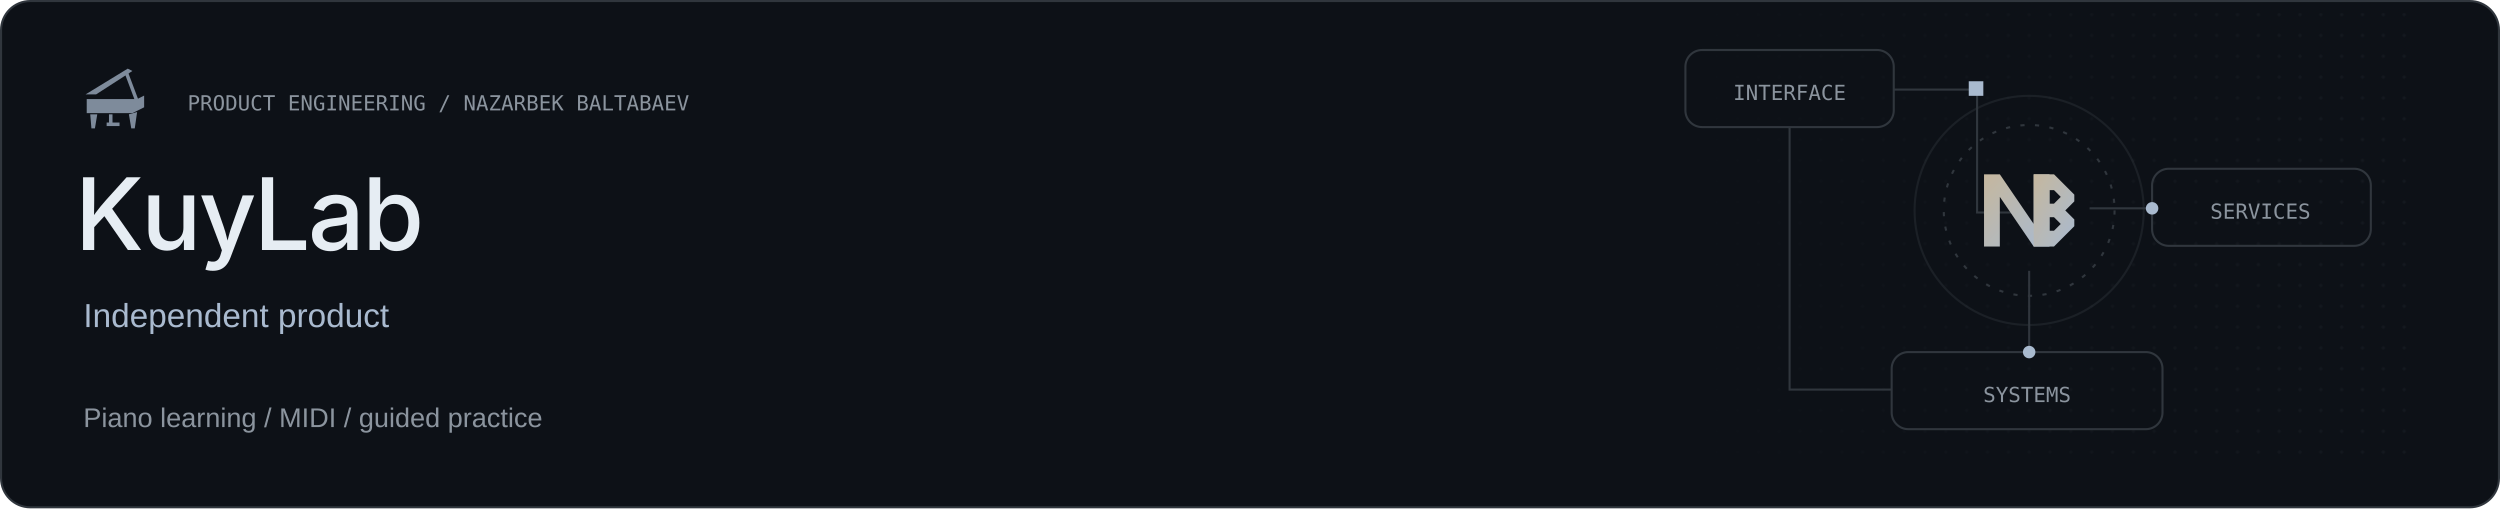
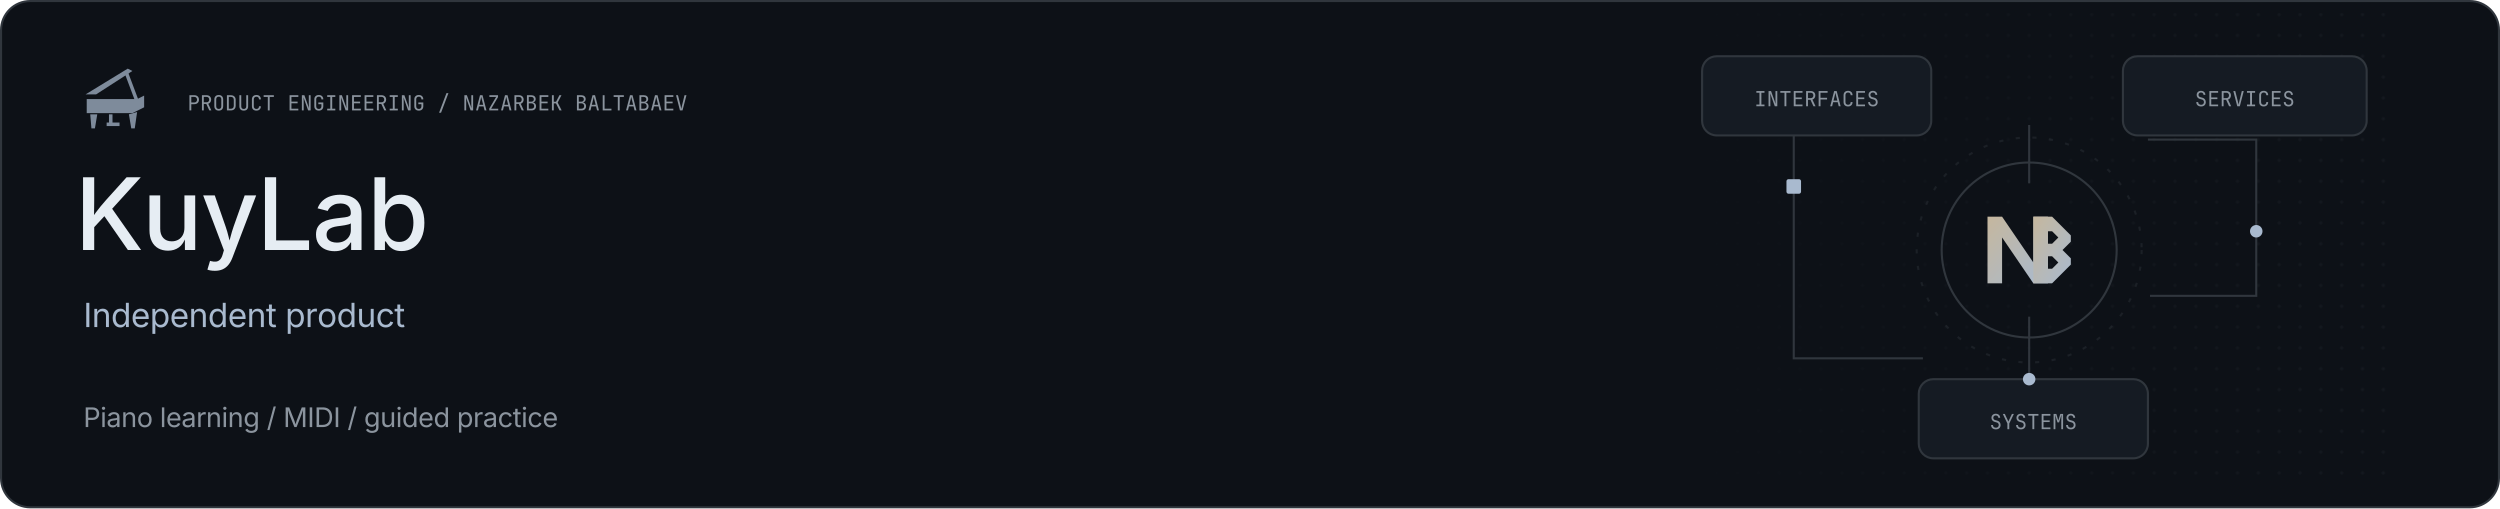
<svg xmlns="http://www.w3.org/2000/svg" width="1200" height="244" viewBox="0 0 1200 244" role="img">
  <defs>
    <pattern id="dots" width="10" height="10" patternUnits="userSpaceOnUse">
      <circle cx="1" cy="1" r=".8" fill="#A9BACF" opacity=".15" />
    </pattern>
    <linearGradient id="ink" x1="0" y1="0" x2="1" y2="1">
      <stop stop-color="#C5B79E" />
      <stop offset="1" stop-color="#A9BACF" />
    </linearGradient>
    <linearGradient id="fade">
      <stop stop-color="white" stop-opacity="0" />
      <stop offset="1" stop-color="white" />
    </linearGradient>
    <mask id="mask">
      <rect width="1200" height="244" fill="url(#fade)" />
    </mask>
  </defs>
  <rect x=".5" y=".5" width="1199" height="243" rx="14" fill="#0D1117" stroke="#30363D" />
  <svg x="36" y="29" width="36" height="36" viewBox="0 0 64 64" color="#A9BACF" fill="#A9BACF" stroke="none">
    <mask id="mark">
      <path d="M9 29 45 7l4 2L18 29H9Z" fill="#A9BACF" />
      <path d="m44 11 9 24" stroke="#A9BACF" stroke-width="3" stroke-linecap="round" />
      <path d="M10 33h43l6-3v10l-10 5H10V33Z" fill="#A9BACF" />
      <path d="M14 36h30v5H14z" fill="#A9BACF" />
      <path d="M18 36v3m6-3v3m9-3v3m6-3v3" stroke="#A9BACF" stroke-width="2.5" />
      <path d="m13 46 1 12h3l2-12m27 0 2 12h3l2-14M32 46v7h6v3H27v-3h2v-7" fill="#A9BACF" />
    </mask>
    <rect width="64" height="64" fill="#A9BACF" mask="url(#mark)" />
  </svg>
-   <text x="90" y="53" fill="#8B949E" font-family="ui-monospace,monospace" font-size="10">PRODUCT ENGINEERING / NAZARBEK BALTABAEV</text>
+   <g fill="#8B949E">
+     <path d="M92 0V730H327Q429 730 489.5 671.5Q550 613 550 515Q550 417 489.5 358.5Q429 300 327 300H182V0ZM182 381H327Q386 381 421.5 417.5Q457 454 457 515Q457 577 421.5 613.0Q386 649 327 649H182Z" transform="translate(90.000 53) scale(0.01 -0.01)" />
+     <path d="M93 0V730H318Q383 730 432.0 703.5Q481 677 508.0 630.0Q535 583 535 520Q535 446 497.0 393.0Q459 340 396 319L545 0H446L303 310H182V0ZM182 391H318Q374 391 408.0 426.5Q442 462 442 520Q442 579 408.0 614.0Q374 649 318 649H182Z" transform="translate(96.000 53) scale(0.01 -0.01)" />
+     <path d="M300 -10Q202 -10 145.0 47.0Q88 104 88 210V520Q88 626 145.0 683.0Q202 740 300 740Q398 740 455.0 683.0Q512 626 512 521V210Q512 104 455.0 47.0Q398 -10 300 -10ZM300 71Q359 71 390.5 104.5Q422 138 422 200V530Q422 592 390.5 625.5Q359 659 300 659Q242 659 210.0 625.5Q178 592 178 530V200Q178 138 210.0 104.5Q242 71 300 71Z" transform="translate(102.000 53) scale(0.01 -0.01)" />
+     <path d="M92 0V730H281Q352 730 403.5 703.0Q455 676 483.5 627.0Q512 578 512 511V220Q512 153 483.5 103.5Q455 54 403.5 27.0Q352 0 281 0ZM182 80H281Q347 80 384.5 117.0Q422 154 422 220V511Q422 576 384.5 613.0Q347 650 281 650H182Z" transform="translate(108.000 53) scale(0.01 -0.01)" />
+     <path d="M300 -10Q198 -10 144.0 46.5Q90 103 90 200V730H180V200Q180 140 209.5 105.0Q239 70 300 70Q360 70 390.0 105.0Q420 140 420 200V730H510V200Q510 102 456.5 46.0Q403 -10 300 -10Z" transform="translate(114.000 53) scale(0.01 -0.01)" />
+     <path d="M308 -10Q208 -10 150.0 46.0Q92 102 92 200V530Q92 628 150.0 684.0Q208 740 308 740Q406 740 464.0 683.5Q522 627 522 530H432Q432 592 399.5 625.5Q367 659 308 659Q249 659 215.5 625.5Q182 592 182 530V200Q182 138 215.5 104.5Q249 71 308 71Q367 71 399.5 104.5Q432 138 432 200H522Q522 103 464.0 46.5Q406 -10 308 -10Z" transform="translate(120.000 53) scale(0.01 -0.01)" />
+     <path d="M255 0V648H55V730H545V648H345V0Z" transform="translate(126.000 53) scale(0.01 -0.01)" />
+     <path d="M100 0V730H520V648H189V422H485V342H189V82H520V0Z" transform="translate(138.000 53) scale(0.01 -0.01)" />
+     <path d="M90 0V730H210L433 105Q431 130 428.5 166.5Q426 203 424.5 243.5Q423 284 423 320V730H510V0H390L168 625Q170 601 172.0 564.5Q174 528 175.5 487.5Q177 447 177 410V0Z" transform="translate(144.000 53) scale(0.01 -0.01)" />
+     <path d="M304 -10Q204 -10 146.0 46.0Q88 102 88 200V530Q88 628 146.0 684.0Q204 740 304 740Q402 740 460.0 683.5Q518 627 518 530H428Q428 592 395.5 625.5Q363 659 304 659Q245 659 211.5 626.0Q178 593 178 531V200Q178 138 211.5 104.0Q245 70 304 70Q363 70 395.5 104.0Q428 138 428 200V300H280V382H518V200Q518 103 460.0 46.5Q402 -10 304 -10Z" transform="translate(150.000 53) scale(0.01 -0.01)" />
+     <path d="M105 0V82H254V648H105V730H495V648H346V82H495V0Z" transform="translate(156.000 53) scale(0.01 -0.01)" />
+     <path d="M90 0V730H210L433 105Q431 130 428.5 166.5Q426 203 424.5 243.5Q423 284 423 320V730H510V0H390L168 625Q170 601 172.0 564.5Q174 528 175.5 487.5Q177 447 177 410V0Z" transform="translate(162.000 53) scale(0.01 -0.01)" />
+     <path d="M100 0V730H520V648H189V422H485V342H189V82H520V0Z" transform="translate(168.000 53) scale(0.01 -0.01)" />
+     <path d="M100 0V730H520V648H189V422H485V342H189V82H520V0Z" transform="translate(174.000 53) scale(0.01 -0.01)" />
+     <path d="M93 0V730H318Q383 730 432.0 703.5Q481 677 508.0 630.0Q535 583 535 520Q535 446 497.0 393.0Q459 340 396 319L545 0H446L303 310H182V0ZM182 391H318Q374 391 408.0 426.5Q442 462 442 520Q442 579 408.0 614.0Q374 649 318 649H182Z" transform="translate(180.000 53) scale(0.01 -0.01)" />
+     <path d="M105 0V82H254V648H105V730H495V648H346V82H495V0Z" transform="translate(186.000 53) scale(0.01 -0.01)" />
+     <path d="M90 0V730H210L433 105Q431 130 428.5 166.5Q426 203 424.5 243.5Q423 284 423 320V730H510V0H390L168 625Q170 601 172.0 564.5Q174 528 175.5 487.5Q177 447 177 410V0Z" transform="translate(192.000 53) scale(0.01 -0.01)" />
+     <path d="M304 -10Q204 -10 146.0 46.0Q88 102 88 200V530Q88 628 146.0 684.0Q204 740 304 740Q402 740 460.0 683.5Q518 627 518 530H428Q428 592 395.5 625.5Q363 659 304 659Q245 659 211.5 626.0Q178 593 178 531V200Q178 138 211.5 104.0Q245 70 304 70Q363 70 395.5 104.0Q428 138 428 200V300H280V382H518V200Q518 103 460.0 46.5Q402 -10 304 -10Z" transform="translate(198.000 53) scale(0.01 -0.01)" />
+     <path d="M75 -110 430 830H525L170 -110Z" transform="translate(210.000 53) scale(0.01 -0.01)" />
+     <path d="M90 0V730H210L433 105Q431 130 428.5 166.5Q426 203 424.5 243.5Q423 284 423 320V730H510V0H390L168 625Q170 601 172.0 564.5Q174 528 175.5 487.5Q177 447 177 410V0Z" transform="translate(222.000 53) scale(0.01 -0.01)" />
+     <path d="M50 0 240 730H361L550 0H459L411 194H190L142 0ZM208 270H392L336 495Q320 559 311.0 602.0Q302 645 300 658Q298 645 289.0 602.0Q280 559 264 496Z" transform="translate(228.000 53) scale(0.01 -0.01)" />
+     <path d="M85 0V90L414 648H90V730H505V640L176 82H515V0Z" transform="translate(234.000 53) scale(0.01 -0.01)" />
+     <path d="M50 0 240 730H361L550 0H459L411 194H190L142 0ZM208 270H392L336 495Q320 559 311.0 602.0Q302 645 300 658Q298 645 289.0 602.0Q280 559 264 496Z" transform="translate(240.000 53) scale(0.01 -0.01)" />
+     <path d="M93 0V730H318Q383 730 432.0 703.5Q481 677 508.0 630.0Q535 583 535 520Q535 446 497.0 393.0Q459 340 396 319L545 0H446L303 310H182V0ZM182 391H318Q374 391 408.0 426.5Q442 462 442 520Q442 579 408.0 614.0Q374 649 318 649H182Z" transform="translate(246.000 53) scale(0.01 -0.01)" />
+     <path d="M93 0V730H300Q400 730 456.5 680.0Q513 630 513 541Q513 485 477.5 440.0Q442 395 385 384V381Q428 376 460.5 351.0Q493 326 511.5 287.5Q530 249 530 203Q530 109 472.5 54.5Q415 0 315 0ZM181 419H299Q357 419 390.5 450.0Q424 481 424 534Q424 587 391.0 618.0Q358 649 300 649H181ZM181 81H305Q368 81 404.5 114.5Q441 148 441 206Q441 266 404.5 303.5Q368 341 305 341H181Z" transform="translate(252.000 53) scale(0.01 -0.01)" />
+     <path d="M100 0V730H520V648H189V422H485V342H189V82H520V0Z" transform="translate(258.000 53) scale(0.01 -0.01)" />
+     <path d="M92 0V730H182V416H290L452 730H550L369 378L560 0H457L287 337H182V0Z" transform="translate(264.000 53) scale(0.01 -0.01)" />
+     <path d="M93 0V730H300Q400 730 456.5 680.0Q513 630 513 541Q513 485 477.5 440.0Q442 395 385 384V381Q428 376 460.5 351.0Q493 326 511.5 287.5Q530 249 530 203Q530 109 472.5 54.5Q415 0 315 0ZM181 419H299Q357 419 390.5 450.0Q424 481 424 534Q424 587 391.0 618.0Q358 649 300 649H181ZM181 81H305Q368 81 404.5 114.5Q441 148 441 206Q441 266 404.5 303.5Q368 341 305 341H181Z" transform="translate(276.000 53) scale(0.01 -0.01)" />
+     <path d="M50 0 240 730H361L550 0H459L411 194H190L142 0ZM208 270H392L336 495Q320 559 311.0 602.0Q302 645 300 658Q298 645 289.0 602.0Q280 559 264 496Z" transform="translate(282.000 53) scale(0.01 -0.01)" />
+     <path d="M130 0V730H220V82H550V0Z" transform="translate(288.000 53) scale(0.01 -0.01)" />
+     <path d="M255 0V648H55V730H545V648H345V0Z" transform="translate(294.000 53) scale(0.01 -0.01)" />
+     <path d="M50 0 240 730H361L550 0H459L411 194H190L142 0ZM208 270H392L336 495Q320 559 311.0 602.0Q302 645 300 658Q298 645 289.0 602.0Q280 559 264 496Z" transform="translate(300.000 53) scale(0.01 -0.01)" />
+     <path d="M93 0V730H300Q400 730 456.5 680.0Q513 630 513 541Q513 485 477.5 440.0Q442 395 385 384V381Q428 376 460.5 351.0Q493 326 511.5 287.5Q530 249 530 203Q530 109 472.5 54.5Q415 0 315 0ZM181 419H299Q357 419 390.5 450.0Q424 481 424 534Q424 587 391.0 618.0Q358 649 300 649H181ZM181 81H305Q368 81 404.5 114.5Q441 148 441 206Q441 266 404.5 303.5Q368 341 305 341H181Z" transform="translate(306.000 53) scale(0.01 -0.01)" />
+     <path d="M50 0 240 730H361L550 0H459L411 194H190L142 0ZM208 270H392L336 495Q320 559 311.0 602.0Q302 645 300 658Q298 645 289.0 602.0Q280 559 264 496Z" transform="translate(312.000 53) scale(0.01 -0.01)" />
+     <path d="M100 0V730H520V648H189V422H485V342H189V82H520V0Z" transform="translate(318.000 53) scale(0.01 -0.01)" />
+     <path d="M238 0 50 730H142L267 233Q280 181 288.5 137.0Q297 93 301 70Q305 93 314.5 137.5Q324 182 337 234L457 730H550L361 0Z" transform="translate(324.000 53) scale(0.01 -0.01)" />
+   </g>
  <g fill="#E6EDF3">
    <path d="M326.739 396.301V624.32Q375.939 698.64 424.369 764.71Q472.8 830.78 525.71 894.84Q578.62 958.9 638.759 1026.639L1056.94 1490H1347.339L713.679 792.701L698.639 796.401ZM164.881 0V1490H393.399V1014.199L389.499 673.759L393.399 562.04V0ZM1083.02 0 576.419 729.381 719.258 904.02 1353.199 0Z" transform="translate(36.000 120) scale(0.023438 -0.023438)" />
-     <path d="M528.9 -14Q415 -14 329.05 33.85Q243.1 81.7 195.51 175.88Q147.92 270.06 147.92 407.64V1118H367.879V435.06Q367.879 314.339 431.199 245.929Q494.519 177.519 604.139 177.519Q678.74 177.519 737.29 210.089Q795.84 242.659 829.78 305.209Q863.72 367.759 863.72 455.56V1118H1084.499V0H873.96L872.52 273.7H894.36Q844.88 122.1 751.18 54.05Q657.48 -14 528.9 -14Z" transform="translate(67.800 120) scale(0.023438 -0.023438)" />
-     <path d="M133.34 -401.94 186.9 -222.541 211.84 -229.161Q268.82 -243.701 314.36 -237.021Q359.9 -230.341 393.38 -194.681Q426.86 -159.021 446.84 -87.12L471.1 -5.1L46.44 1118H283.939L505.199 482.539Q542.119 376.559 566.589 271.949Q591.06 167.339 619.52 63.419H552.26Q580.72 167.339 607.31 272.539Q633.9 377.739 670.54 482.539L896.14 1118H1131.739L646.138 -155.3Q612.138 -244.66 562.748 -305.04Q513.359 -365.42 445.049 -395.71Q376.739 -426 286.579 -426Q234.8 -426 194.04 -418.46Q153.28 -410.92 133.34 -401.94Z" transform="translate(95.475 120) scale(0.023438 -0.023438)" />
-     <path d="M164.881 0V1490H393.399V196.439H1067.56V0Z" transform="translate(121.884 120) scale(0.023438 -0.023438)" />
-     <path d="M460.74 -24.56Q354.56 -24.56 268.78 14.63Q183 53.82 132.9 129.92Q82.8 206.02 82.8 316.2Q82.8 411.48 119.54 472.38Q156.28 533.28 218.43 569.04Q280.581 604.8 357.131 622.79Q433.681 640.78 513.3 650.06Q612.221 661.98 674.051 669.52Q735.881 677.06 765.481 694.51Q795.081 711.96 795.081 751.34V756.98Q795.081 819.6 770.971 862.97Q746.861 906.341 699.18 929.551Q651.5 952.761 580.52 952.761Q508.08 952.761 455.759 930.281Q403.439 907.801 370.639 873.091Q337.839 838.38 321.819 800.28L114.8 853.501Q152.94 954.061 223.961 1015.07Q294.981 1076.08 386.85 1104.04Q478.72 1132 577.5 1132Q644.839 1132 720.839 1115.89Q796.839 1099.78 863.699 1057.98Q930.559 1016.18 972.799 939.84Q1015.039 863.5 1015.039 742.22V0H802.221V153.08H790.94Q769.241 109.76 726.251 68.8Q683.261 27.84 617.521 1.64Q551.781 -24.56 460.74 -24.56ZM509.56 151.539Q599.84 151.539 663.71 186.939Q727.581 222.34 761.691 279.98Q795.801 337.62 795.801 402.56V546.221Q783.901 534.48 750.321 524.79Q716.74 515.1 674.1 507.64Q631.46 500.18 591.1 494.95Q550.74 489.72 525.1 486.54Q463.34 478.72 411.699 459.76Q360.059 440.8 329.659 405.82Q299.259 370.84 299.259 313.14Q299.259 260 326.559 224.15Q353.859 188.299 401.179 169.919Q448.499 151.539 509.56 151.539Z" transform="translate(147.825 120) scale(0.023438 -0.023438)" />
-     <path d="M702.739 -22.2Q601.779 -22.2 537.409 12.41Q473.039 47.02 436.599 93.16Q400.159 139.3 380.439 174.98H362.239V0H147.92V1490H367.879V935.94H380.439Q399.979 970.8 435.419 1016.75Q470.859 1062.7 534.589 1097.35Q598.319 1132 702.639 1132Q837.419 1132 942.659 1063.98Q1047.899 995.96 1108.849 867Q1169.799 738.04 1169.799 556.36Q1169.799 375.66 1109.799 246.2Q1049.799 116.74 944.469 47.27Q839.139 -22.2 702.739 -22.2ZM653.96 165.259Q750.14 165.259 814.88 217.259Q879.621 269.259 912.421 358.279Q945.221 447.3 945.221 558Q945.221 668.06 912.831 755.44Q880.441 842.821 815.7 893.681Q750.96 944.541 653.96 944.541Q559.599 944.541 494.999 896.141Q430.399 847.741 397.419 761.181Q364.439 674.62 364.439 558Q364.439 441.74 397.829 353.219Q431.219 264.699 496.229 214.979Q561.24 165.259 653.96 165.259Z" transform="translate(173.883 120) scale(0.023438 -0.023438)" />
+     <path d="M528.9 -14Q415 -14 329.05 33.85Q243.1 81.7 195.51 175.88Q147.92 270.06 147.92 407.64V1118H367.879V435.06Q367.879 314.339 431.199 245.929Q494.519 177.519 604.139 177.519Q678.74 177.519 737.29 210.089Q795.84 242.659 829.78 305.209Q863.72 367.759 863.72 455.56V1118H1084.499V0H873.96L872.52 273.7H894.36Q844.88 122.1 751.18 54.05Q657.48 -14 528.9 -14Z" transform="translate(68.280 120) scale(0.023438 -0.023438)" />
+     <path d="M133.34 -401.94 186.9 -222.541 211.84 -229.161Q268.82 -243.701 314.36 -237.021Q359.9 -230.341 393.38 -194.681Q426.86 -159.021 446.84 -87.12L471.1 -5.1L46.44 1118H283.939L505.199 482.539Q542.119 376.559 566.589 271.949Q591.06 167.339 619.52 63.419H552.26Q580.72 167.339 607.31 272.539Q633.9 377.739 670.54 482.539L896.14 1118H1131.739L646.138 -155.3Q612.138 -244.66 562.748 -305.04Q513.359 -365.42 445.049 -395.71Q376.739 -426 286.579 -426Q234.8 -426 194.04 -418.46Q153.28 -410.92 133.34 -401.94Z" transform="translate(96.435 120) scale(0.023438 -0.023438)" />
+     <path d="M164.881 0V1490H393.399V196.439H1067.56V0Z" transform="translate(123.324 120) scale(0.023438 -0.023438)" />
+     <path d="M460.74 -24.56Q354.56 -24.56 268.78 14.63Q183 53.82 132.9 129.92Q82.8 206.02 82.8 316.2Q82.8 411.48 119.54 472.38Q156.28 533.28 218.43 569.04Q280.581 604.8 357.131 622.79Q433.681 640.78 513.3 650.06Q612.221 661.98 674.051 669.52Q735.881 677.06 765.481 694.51Q795.081 711.96 795.081 751.34V756.98Q795.081 819.6 770.971 862.97Q746.861 906.341 699.18 929.551Q651.5 952.761 580.52 952.761Q508.08 952.761 455.759 930.281Q403.439 907.801 370.639 873.091Q337.839 838.38 321.819 800.28L114.8 853.501Q152.94 954.061 223.961 1015.07Q294.981 1076.08 386.85 1104.04Q478.72 1132 577.5 1132Q644.839 1132 720.839 1115.89Q796.839 1099.78 863.699 1057.98Q930.559 1016.18 972.799 939.84Q1015.039 863.5 1015.039 742.22V0H802.221V153.08H790.94Q769.241 109.76 726.251 68.8Q683.261 27.84 617.521 1.64Q551.781 -24.56 460.74 -24.56ZM509.56 151.539Q599.84 151.539 663.71 186.939Q727.581 222.34 761.691 279.98Q795.801 337.62 795.801 402.56V546.221Q783.901 534.48 750.321 524.79Q716.74 515.1 674.1 507.64Q631.46 500.18 591.1 494.95Q550.74 489.72 525.1 486.54Q463.34 478.72 411.699 459.76Q360.059 440.8 329.659 405.82Q299.259 370.84 299.259 313.14Q299.259 260 326.559 224.15Q353.859 188.299 401.179 169.919Q448.499 151.539 509.56 151.539Z" transform="translate(149.745 120) scale(0.023438 -0.023438)" />
+     <path d="M702.739 -22.2Q601.779 -22.2 537.409 12.41Q473.039 47.02 436.599 93.16Q400.159 139.3 380.439 174.98H362.239V0H147.92V1490H367.879V935.94H380.439Q399.979 970.8 435.419 1016.75Q470.859 1062.7 534.589 1097.35Q598.319 1132 702.639 1132Q837.419 1132 942.659 1063.98Q1047.899 995.96 1108.849 867Q1169.799 738.04 1169.799 556.36Q1169.799 375.66 1109.799 246.2Q1049.799 116.74 944.469 47.27Q839.139 -22.2 702.739 -22.2ZM653.96 165.259Q750.14 165.259 814.88 217.259Q879.621 269.259 912.421 358.279Q945.221 447.3 945.221 558Q945.221 668.06 912.831 755.44Q880.441 842.821 815.7 893.681Q750.96 944.541 653.96 944.541Q559.599 944.541 494.999 896.141Q430.399 847.741 397.419 761.181Q364.439 674.62 364.439 558Q364.439 441.74 397.829 353.219Q431.219 264.699 496.229 214.979Q561.24 165.259 653.96 165.259Z" transform="translate(176.283 120) scale(0.023438 -0.023438)" />
  </g>
-   <text x="40" y="157" fill="#A9BACF" font-family="Arial,Helvetica,sans-serif" font-size="16">Independent product</text>
-   <text x="40" y="205" fill="#8B949E" font-family="Arial,Helvetica,sans-serif" font-size="13">Piano learning / MIDI / guided practice</text>
+   <g fill="#A9BACF">
+     <path d="M370 1490V0H180V1490Z" transform="translate(40.000 157) scale(0.007812 -0.007812)" />
+     <path d="M338 670V0H158V1118H331L332 847H307Q358 1002 452.5 1067.0Q547 1132 674 1132Q787 1132 872.0 1085.5Q957 1039 1004.5 945.5Q1052 852 1052 710V0H872V695Q872 824 804.5 897.0Q737 970 620 970Q540 970 476.0 935.0Q412 900 375.0 833.0Q338 766 338 670Z" transform="translate(44.057 157) scale(0.007812 -0.007812)" />
+     <path d="M577 -24Q438 -24 331.0 47.0Q224 118 164.0 248.0Q104 378 104 556Q104 733 164.5 862.5Q225 992 332.0 1062.0Q439 1132 578 1132Q687 1132 751.0 1096.0Q815 1060 849.5 1014.5Q884 969 902 939H916V1490H1096V0H922V173H902Q884 142 848.5 95.5Q813 49 748.5 12.5Q684 -24 577 -24ZM604 137Q706 137 776.0 190.5Q846 244 882.0 339.0Q918 434 918 558Q918 682 882.5 774.5Q847 867 777.0 919.0Q707 971 604 971Q498 971 427.5 916.0Q357 861 322.0 767.5Q287 674 287 558Q287 441 322.5 345.5Q358 250 429.0 193.5Q500 137 604 137Z" transform="translate(53.270 157) scale(0.007812 -0.007812)" />
+     <path d="M628 -24Q466 -24 348.5 48.0Q231 120 167.5 249.0Q104 378 104 550Q104 722 166.0 853.0Q228 984 341.5 1058.0Q455 1132 607 1132Q696 1132 782.5 1102.5Q869 1073 939.5 1007.5Q1010 942 1052.0 835.0Q1094 728 1094 573V498H226V650H997L913 594Q913 704 878.5 789.5Q844 875 776.0 923.5Q708 972 607 972Q506 972 434.0 922.5Q362 873 324.0 793.5Q286 714 286 623V522Q286 398 329.0 311.5Q372 225 449.5 180.5Q527 136 629 136Q695 136 749.0 155.0Q803 174 842.0 212.5Q881 251 902 308L1076 260Q1050 176 988.0 112.0Q926 48 834.5 12.0Q743 -24 628 -24Z" transform="translate(62.827 157) scale(0.007812 -0.007812)" />
+     <path d="M158 -418V1118H332V939H352Q371 969 405.0 1014.5Q439 1060 503.0 1096.0Q567 1132 676 1132Q816 1132 922.5 1062.0Q1029 992 1089.5 862.5Q1150 733 1150 556Q1150 378 1090.0 248.0Q1030 118 923.5 47.0Q817 -24 677 -24Q571 -24 506.0 12.5Q441 49 406.0 95.5Q371 142 352 173H338V-418ZM650 137Q755 137 825.5 193.5Q896 250 931.5 345.5Q967 441 967 558Q967 674 932.0 767.5Q897 861 826.5 916.0Q756 971 650 971Q547 971 477.0 919.0Q407 867 371.5 774.5Q336 682 336 558Q336 434 372.0 339.0Q408 244 478.5 190.5Q549 137 650 137Z" transform="translate(71.915 157) scale(0.007812 -0.007812)" />
+     <path d="M628 -24Q466 -24 348.5 48.0Q231 120 167.5 249.0Q104 378 104 550Q104 722 166.0 853.0Q228 984 341.5 1058.0Q455 1132 607 1132Q696 1132 782.5 1102.5Q869 1073 939.5 1007.5Q1010 942 1052.0 835.0Q1094 728 1094 573V498H226V650H997L913 594Q913 704 878.5 789.5Q844 875 776.0 923.5Q708 972 607 972Q506 972 434.0 922.5Q362 873 324.0 793.5Q286 714 286 623V522Q286 398 329.0 311.5Q372 225 449.5 180.5Q527 136 629 136Q695 136 749.0 155.0Q803 174 842.0 212.5Q881 251 902 308L1076 260Q1050 176 988.0 112.0Q926 48 834.5 12.0Q743 -24 628 -24Z" transform="translate(81.472 157) scale(0.007812 -0.007812)" />
+     <path d="M338 670V0H158V1118H331L332 847H307Q358 1002 452.5 1067.0Q547 1132 674 1132Q787 1132 872.0 1085.5Q957 1039 1004.5 945.5Q1052 852 1052 710V0H872V695Q872 824 804.5 897.0Q737 970 620 970Q540 970 476.0 935.0Q412 900 375.0 833.0Q338 766 338 670Z" transform="translate(90.560 157) scale(0.007812 -0.007812)" />
+     <path d="M577 -24Q438 -24 331.0 47.0Q224 118 164.0 248.0Q104 378 104 556Q104 733 164.5 862.5Q225 992 332.0 1062.0Q439 1132 578 1132Q687 1132 751.0 1096.0Q815 1060 849.5 1014.5Q884 969 902 939H916V1490H1096V0H922V173H902Q884 142 848.5 95.5Q813 49 748.5 12.5Q684 -24 577 -24ZM604 137Q706 137 776.0 190.5Q846 244 882.0 339.0Q918 434 918 558Q918 682 882.5 774.5Q847 867 777.0 919.0Q707 971 604 971Q498 971 427.5 916.0Q357 861 322.0 767.5Q287 674 287 558Q287 441 322.5 345.5Q358 250 429.0 193.5Q500 137 604 137Z" transform="translate(99.773 157) scale(0.007812 -0.007812)" />
+     <path d="M628 -24Q466 -24 348.5 48.0Q231 120 167.5 249.0Q104 378 104 550Q104 722 166.0 853.0Q228 984 341.5 1058.0Q455 1132 607 1132Q696 1132 782.5 1102.5Q869 1073 939.5 1007.5Q1010 942 1052.0 835.0Q1094 728 1094 573V498H226V650H997L913 594Q913 704 878.5 789.5Q844 875 776.0 923.5Q708 972 607 972Q506 972 434.0 922.5Q362 873 324.0 793.5Q286 714 286 623V522Q286 398 329.0 311.5Q372 225 449.5 180.5Q527 136 629 136Q695 136 749.0 155.0Q803 174 842.0 212.5Q881 251 902 308L1076 260Q1050 176 988.0 112.0Q926 48 834.5 12.0Q743 -24 628 -24Z" transform="translate(109.330 157) scale(0.007812 -0.007812)" />
+     <path d="M338 670V0H158V1118H331L332 847H307Q358 1002 452.5 1067.0Q547 1132 674 1132Q787 1132 872.0 1085.5Q957 1039 1004.5 945.5Q1052 852 1052 710V0H872V695Q872 824 804.5 897.0Q737 970 620 970Q540 970 476.0 935.0Q412 900 375.0 833.0Q338 766 338 670Z" transform="translate(118.418 157) scale(0.007812 -0.007812)" />
+     <path d="M598 1118V964H20V1118ZM188 1384H368V290Q368 215 398.5 180.5Q429 146 500 146Q517 146 543.5 150.0Q570 154 592 158L629 6Q601 -4 565.5 -9.0Q530 -14 495 -14Q350 -14 269.0 62.5Q188 139 188 276Z" transform="translate(127.631 157) scale(0.007812 -0.007812)" />
+     <path d="M158 -418V1118H332V939H352Q371 969 405.0 1014.5Q439 1060 503.0 1096.0Q567 1132 676 1132Q816 1132 922.5 1062.0Q1029 992 1089.5 862.5Q1150 733 1150 556Q1150 378 1090.0 248.0Q1030 118 923.5 47.0Q817 -24 677 -24Q571 -24 506.0 12.5Q441 49 406.0 95.5Q371 142 352 173H338V-418ZM650 137Q755 137 825.5 193.5Q896 250 931.5 345.5Q967 441 967 558Q967 674 932.0 767.5Q897 861 826.5 916.0Q756 971 650 971Q547 971 477.0 919.0Q407 867 371.5 774.5Q336 682 336 558Q336 434 372.0 339.0Q408 244 478.5 190.5Q549 137 650 137Z" transform="translate(136.886 157) scale(0.007812 -0.007812)" />
+     <path d="M158 0V1118H332V946H344Q375 1031 454.5 1082.5Q534 1134 634 1134Q654 1134 681.5 1133.0Q709 1132 725 1131V950Q717 952 685.0 956.0Q653 960 617 960Q537 960 473.5 926.5Q410 893 374.0 834.5Q338 776 338 700V0Z" transform="translate(146.442 157) scale(0.007812 -0.007812)" />
+     <path d="M613 -24Q461 -24 346.5 48.0Q232 120 168.0 250.0Q104 380 104 552Q104 727 168.0 857.5Q232 988 346.5 1060.0Q461 1132 613 1132Q766 1132 881.0 1060.0Q996 988 1060.0 857.5Q1124 727 1124 552Q1124 380 1060.0 250.0Q996 120 881.0 48.0Q766 -24 613 -24ZM613 137Q726 137 799.0 195.0Q872 253 907.0 347.5Q942 442 942 552Q942 663 907.0 758.5Q872 854 799.0 912.5Q726 971 613 971Q501 971 429.0 912.5Q357 854 322.0 759.0Q287 664 287 552Q287 442 322.0 347.5Q357 253 429.0 195.0Q501 137 613 137Z" transform="translate(152.226 157) scale(0.007812 -0.007812)" />
+     <path d="M577 -24Q438 -24 331.0 47.0Q224 118 164.0 248.0Q104 378 104 556Q104 733 164.5 862.5Q225 992 332.0 1062.0Q439 1132 578 1132Q687 1132 751.0 1096.0Q815 1060 849.5 1014.5Q884 969 902 939H916V1490H1096V0H922V173H902Q884 142 848.5 95.5Q813 49 748.5 12.5Q684 -24 577 -24ZM604 137Q706 137 776.0 190.5Q846 244 882.0 339.0Q918 434 918 558Q918 682 882.5 774.5Q847 867 777.0 919.0Q707 971 604 971Q498 971 427.5 916.0Q357 861 322.0 767.5Q287 674 287 558Q287 441 322.5 345.5Q358 250 429.0 193.5Q500 137 604 137Z" transform="translate(161.580 157) scale(0.007812 -0.007812)" />
+     <path d="M537 -14Q424 -14 338.5 32.5Q253 79 205.5 173.0Q158 267 158 408V1118H338V423Q338 294 406.0 221.0Q474 148 591 148Q671 148 734.5 183.0Q798 218 835.0 285.5Q872 353 872 448V1118H1053V0H879V271H903Q851 114 755.5 50.0Q660 -14 537 -14Z" transform="translate(171.137 157) scale(0.007812 -0.007812)" />
+     <path d="M613 -24Q461 -24 346.5 48.0Q232 120 168.0 250.0Q104 380 104 552Q104 727 168.0 857.5Q232 988 346.5 1060.0Q461 1132 613 1132Q694 1132 766.0 1111.0Q838 1090 897.5 1050.5Q957 1011 1000.0 953.5Q1043 896 1066 823L893 774Q881 817 856.0 853.0Q831 889 795.5 915.5Q760 942 714.0 956.5Q668 971 613 971Q501 971 429.0 912.5Q357 854 322.0 759.0Q287 664 287 552Q287 442 322.0 347.5Q357 253 429.0 195.0Q501 137 613 137Q669 137 716.0 152.0Q763 167 799.5 194.5Q836 222 861.0 260.0Q886 298 898 343L1070 294Q1048 219 1004.5 160.5Q961 102 901.0 60.5Q841 19 768.0 -2.5Q695 -24 613 -24Z" transform="translate(180.357 157) scale(0.007812 -0.007812)" />
+     <path d="M598 1118V964H20V1118ZM188 1384H368V290Q368 215 398.5 180.5Q429 146 500 146Q517 146 543.5 150.0Q570 154 592 158L629 6Q601 -4 565.5 -9.0Q530 -14 495 -14Q350 -14 269.0 62.5Q188 139 188 276Z" transform="translate(189.258 157) scale(0.007812 -0.007812)" />
+   </g>
+   <g fill="#8B949E">
+     <path d="M180 0V1490H690Q864 1490 976.5 1426.5Q1089 1363 1143.5 1256.0Q1198 1149 1198 1016Q1198 883 1143.5 775.0Q1089 667 977.0 603.0Q865 539 691 539H330V706H682Q800 706 872.0 746.5Q944 787 976.5 857.5Q1009 928 1009 1016Q1009 1104 976.5 1173.5Q944 1243 871.5 1283.0Q799 1323 680 1323H370V0Z" transform="translate(40.000 205) scale(0.006348 -0.006348)" />
+     <path d="M158 0V1118H338V0ZM249 1301Q198 1301 161.0 1336.0Q124 1371 124 1420Q124 1470 161.0 1504.5Q198 1539 249 1539Q301 1539 338.0 1504.5Q375 1470 375 1420Q375 1371 338.0 1336.0Q301 1301 249 1301Z" transform="translate(48.108 205) scale(0.006348 -0.006348)" />
+     <path d="M471 -26Q365 -26 278.5 14.0Q192 54 141.0 131.0Q90 208 90 318Q90 414 128.0 474.0Q166 534 229.5 568.5Q293 603 370.0 620.0Q447 637 525 647Q625 660 688.0 667.0Q751 674 781.5 691.0Q812 708 812 749V755Q812 825 786.0 873.5Q760 922 708.0 948.0Q656 974 578 974Q498 974 441.0 949.0Q384 924 348.5 886.5Q313 849 295 810L122 867Q165 969 238.0 1026.5Q311 1084 399.0 1108.0Q487 1132 573 1132Q629 1132 700.5 1118.5Q772 1105 838.5 1065.0Q905 1025 948.5 946.5Q992 868 992 737V0H815V152H803Q784 113 742.0 71.5Q700 30 633.0 2.0Q566 -26 471 -26ZM502 133Q602 133 671.0 172.0Q740 211 776.0 273.5Q812 336 812 404V559Q801 546 764.0 535.5Q727 525 679.5 517.0Q632 509 587.5 503.5Q543 498 517 495Q452 487 395.5 467.5Q339 448 305.0 410.5Q271 373 271 309Q271 251 301.0 212.0Q331 173 383.0 153.0Q435 133 502 133Z" transform="translate(51.061 205) scale(0.006348 -0.006348)" />
+     <path d="M338 670V0H158V1118H331L332 847H307Q358 1002 452.5 1067.0Q547 1132 674 1132Q787 1132 872.0 1085.5Q957 1039 1004.5 945.5Q1052 852 1052 710V0H872V695Q872 824 804.5 897.0Q737 970 620 970Q540 970 476.0 935.0Q412 900 375.0 833.0Q338 766 338 670Z" transform="translate(58.166 205) scale(0.006348 -0.006348)" />
+     <path d="M613 -24Q461 -24 346.5 48.0Q232 120 168.0 250.0Q104 380 104 552Q104 727 168.0 857.5Q232 988 346.5 1060.0Q461 1132 613 1132Q766 1132 881.0 1060.0Q996 988 1060.0 857.5Q1124 727 1124 552Q1124 380 1060.0 250.0Q996 120 881.0 48.0Q766 -24 613 -24ZM613 137Q726 137 799.0 195.0Q872 253 907.0 347.5Q942 442 942 552Q942 663 907.0 758.5Q872 854 799.0 912.5Q726 971 613 971Q501 971 429.0 912.5Q357 854 322.0 759.0Q287 664 287 552Q287 442 322.0 347.5Q357 253 429.0 195.0Q501 137 613 137Z" transform="translate(65.652 205) scale(0.006348 -0.006348)" />
+     <path d="M338 1490V0H158V1490Z" transform="translate(76.713 205) scale(0.006348 -0.006348)" />
+     <path d="M628 -24Q466 -24 348.5 48.0Q231 120 167.5 249.0Q104 378 104 550Q104 722 166.0 853.0Q228 984 341.5 1058.0Q455 1132 607 1132Q696 1132 782.5 1102.5Q869 1073 939.5 1007.5Q1010 942 1052.0 835.0Q1094 728 1094 573V498H226V650H997L913 594Q913 704 878.5 789.5Q844 875 776.0 923.5Q708 972 607 972Q506 972 434.0 922.5Q362 873 324.0 793.5Q286 714 286 623V522Q286 398 329.0 311.5Q372 225 449.5 180.5Q527 136 629 136Q695 136 749.0 155.0Q803 174 842.0 212.5Q881 251 902 308L1076 260Q1050 176 988.0 112.0Q926 48 834.5 12.0Q743 -24 628 -24Z" transform="translate(79.666 205) scale(0.006348 -0.006348)" />
+     <path d="M471 -26Q365 -26 278.5 14.0Q192 54 141.0 131.0Q90 208 90 318Q90 414 128.0 474.0Q166 534 229.5 568.5Q293 603 370.0 620.0Q447 637 525 647Q625 660 688.0 667.0Q751 674 781.5 691.0Q812 708 812 749V755Q812 825 786.0 873.5Q760 922 708.0 948.0Q656 974 578 974Q498 974 441.0 949.0Q384 924 348.5 886.5Q313 849 295 810L122 867Q165 969 238.0 1026.5Q311 1084 399.0 1108.0Q487 1132 573 1132Q629 1132 700.5 1118.5Q772 1105 838.5 1065.0Q905 1025 948.5 946.5Q992 868 992 737V0H815V152H803Q784 113 742.0 71.5Q700 30 633.0 2.0Q566 -26 471 -26ZM502 133Q602 133 671.0 172.0Q740 211 776.0 273.5Q812 336 812 404V559Q801 546 764.0 535.5Q727 525 679.5 517.0Q632 509 587.5 503.5Q543 498 517 495Q452 487 395.5 467.5Q339 448 305.0 410.5Q271 373 271 309Q271 251 301.0 212.0Q331 173 383.0 153.0Q435 133 502 133Z" transform="translate(87.050 205) scale(0.006348 -0.006348)" />
+     <path d="M158 0V1118H332V946H344Q375 1031 454.5 1082.5Q534 1134 634 1134Q654 1134 681.5 1133.0Q709 1132 725 1131V950Q717 952 685.0 956.0Q653 960 617 960Q537 960 473.5 926.5Q410 893 374.0 834.5Q338 776 338 700V0Z" transform="translate(94.155 205) scale(0.006348 -0.006348)" />
+     <path d="M338 670V0H158V1118H331L332 847H307Q358 1002 452.5 1067.0Q547 1132 674 1132Q787 1132 872.0 1085.5Q957 1039 1004.5 945.5Q1052 852 1052 710V0H872V695Q872 824 804.5 897.0Q737 970 620 970Q540 970 476.0 935.0Q412 900 375.0 833.0Q338 766 338 670Z" transform="translate(98.854 205) scale(0.006348 -0.006348)" />
+     <path d="M158 0V1118H338V0ZM249 1301Q198 1301 161.0 1336.0Q124 1371 124 1420Q124 1470 161.0 1504.5Q198 1539 249 1539Q301 1539 338.0 1504.5Q375 1470 375 1420Q375 1371 338.0 1336.0Q301 1301 249 1301Z" transform="translate(106.340 205) scale(0.006348 -0.006348)" />
+     <path d="M338 670V0H158V1118H331L332 847H307Q358 1002 452.5 1067.0Q547 1132 674 1132Q787 1132 872.0 1085.5Q957 1039 1004.5 945.5Q1052 852 1052 710V0H872V695Q872 824 804.5 897.0Q737 970 620 970Q540 970 476.0 935.0Q412 900 375.0 833.0Q338 766 338 670Z" transform="translate(109.293 205) scale(0.006348 -0.006348)" />
+     <path d="M611 -442Q487 -442 396.5 -410.5Q306 -379 246.0 -327.0Q186 -275 151 -214L297 -120Q321 -152 356.5 -191.0Q392 -230 452.5 -257.5Q513 -285 611 -285Q745 -285 831.5 -221.0Q918 -157 918 -19V205H901Q882 173 847.5 129.0Q813 85 748.5 51.5Q684 18 576 18Q442 18 335.0 81.5Q228 145 166.0 267.0Q104 389 104 564Q104 737 165.0 864.5Q226 992 333.5 1062.0Q441 1132 580 1132Q688 1132 752.5 1096.5Q817 1061 852.0 1015.0Q887 969 906 939H923V1118H1098V-29Q1098 -173 1033.0 -264.5Q968 -356 857.5 -399.0Q747 -442 611 -442ZM606 178Q708 178 778.0 224.5Q848 271 884.0 358.5Q920 446 920 568Q920 687 884.5 777.5Q849 868 779.0 919.5Q709 971 606 971Q500 971 429.0 916.5Q358 862 322.5 771.0Q287 680 287 568Q287 453 323.0 365.0Q359 277 430.0 227.5Q501 178 606 178Z" transform="translate(116.779 205) scale(0.006348 -0.006348)" />
+     <path d="M692 1560 212 -224H46L526 1560Z" transform="translate(128.018 205) scale(0.006348 -0.006348)" />
+     <path d="M180 0V1490H450L817 550Q830 517 846.5 467.5Q863 418 881.5 360.0Q900 302 917.0 244.5Q934 187 947 138H905Q919 184 936.0 240.5Q953 297 971.5 355.5Q990 414 1007.0 465.0Q1024 516 1037 550L1399 1490H1670V0H1483V851Q1483 897 1483.5 956.0Q1484 1015 1485.5 1080.0Q1487 1145 1488.5 1212.0Q1490 1279 1491 1342H1507Q1486 1273 1462.5 1201.5Q1439 1130 1416.5 1063.5Q1394 997 1374.0 942.0Q1354 887 1340 851L1007 0H842L504 851Q490 886 471.0 939.5Q452 993 429.5 1058.5Q407 1124 383.0 1196.5Q359 1269 334 1342H352Q354 1286 355.5 1221.0Q357 1156 358.0 1089.5Q359 1023 360.0 961.5Q361 900 361 851V0Z" transform="translate(135.969 205) scale(0.006348 -0.006348)" />
+     <path d="M370 1490V0H180V1490Z" transform="translate(147.517 205) scale(0.006348 -0.006348)" />
+     <path d="M645 0H285V168H633Q815 168 934.5 237.5Q1054 307 1113.0 437.0Q1172 567 1172 748Q1172 927 1113.5 1055.5Q1055 1184 939.5 1253.0Q824 1322 651 1322H277V1490H664Q882 1490 1036.5 1401.0Q1191 1312 1273.5 1145.5Q1356 979 1356 748Q1356 515 1273.0 347.5Q1190 180 1031.0 90.0Q872 0 645 0ZM370 1490V0H180V1490Z" transform="translate(150.813 205) scale(0.006348 -0.006348)" />
+     <path d="M370 1490V0H180V1490Z" transform="translate(160.000 205) scale(0.006348 -0.006348)" />
+     <path d="M692 1560 212 -224H46L526 1560Z" transform="translate(166.757 205) scale(0.006348 -0.006348)" />
+     <path d="M611 -442Q487 -442 396.5 -410.5Q306 -379 246.0 -327.0Q186 -275 151 -214L297 -120Q321 -152 356.5 -191.0Q392 -230 452.5 -257.5Q513 -285 611 -285Q745 -285 831.5 -221.0Q918 -157 918 -19V205H901Q882 173 847.5 129.0Q813 85 748.5 51.5Q684 18 576 18Q442 18 335.0 81.5Q228 145 166.0 267.0Q104 389 104 564Q104 737 165.0 864.5Q226 992 333.5 1062.0Q441 1132 580 1132Q688 1132 752.5 1096.5Q817 1061 852.0 1015.0Q887 969 906 939H923V1118H1098V-29Q1098 -173 1033.0 -264.5Q968 -356 857.5 -399.0Q747 -442 611 -442ZM606 178Q708 178 778.0 224.5Q848 271 884.0 358.5Q920 446 920 568Q920 687 884.5 777.5Q849 868 779.0 919.5Q709 971 606 971Q500 971 429.0 916.5Q358 862 322.5 771.0Q287 680 287 568Q287 453 323.0 365.0Q359 277 430.0 227.5Q501 178 606 178Z" transform="translate(174.708 205) scale(0.006348 -0.006348)" />
+     <path d="M537 -14Q424 -14 338.5 32.5Q253 79 205.5 173.0Q158 267 158 408V1118H338V423Q338 294 406.0 221.0Q474 148 591 148Q671 148 734.5 183.0Q798 218 835.0 285.5Q872 353 872 448V1118H1053V0H879V271H903Q851 114 755.5 50.0Q660 -14 537 -14Z" transform="translate(182.486 205) scale(0.006348 -0.006348)" />
+     <path d="M158 0V1118H338V0ZM249 1301Q198 1301 161.0 1336.0Q124 1371 124 1420Q124 1470 161.0 1504.5Q198 1539 249 1539Q301 1539 338.0 1504.5Q375 1470 375 1420Q375 1371 338.0 1336.0Q301 1301 249 1301Z" transform="translate(189.978 205) scale(0.006348 -0.006348)" />
+     <path d="M577 -24Q438 -24 331.0 47.0Q224 118 164.0 248.0Q104 378 104 556Q104 733 164.5 862.5Q225 992 332.0 1062.0Q439 1132 578 1132Q687 1132 751.0 1096.0Q815 1060 849.5 1014.5Q884 969 902 939H916V1490H1096V0H922V173H902Q884 142 848.5 95.5Q813 49 748.5 12.5Q684 -24 577 -24ZM604 137Q706 137 776.0 190.5Q846 244 882.0 339.0Q918 434 918 558Q918 682 882.5 774.5Q847 867 777.0 919.0Q707 971 604 971Q498 971 427.5 916.0Q357 861 322.0 767.5Q287 674 287 558Q287 441 322.5 345.5Q358 250 429.0 193.5Q500 137 604 137Z" transform="translate(192.931 205) scale(0.006348 -0.006348)" />
+     <path d="M628 -24Q466 -24 348.5 48.0Q231 120 167.5 249.0Q104 378 104 550Q104 722 166.0 853.0Q228 984 341.5 1058.0Q455 1132 607 1132Q696 1132 782.5 1102.5Q869 1073 939.5 1007.5Q1010 942 1052.0 835.0Q1094 728 1094 573V498H226V650H997L913 594Q913 704 878.5 789.5Q844 875 776.0 923.5Q708 972 607 972Q506 972 434.0 922.5Q362 873 324.0 793.5Q286 714 286 623V522Q286 398 329.0 311.5Q372 225 449.5 180.5Q527 136 629 136Q695 136 749.0 155.0Q803 174 842.0 212.5Q881 251 902 308L1076 260Q1050 176 988.0 112.0Q926 48 834.5 12.0Q743 -24 628 -24Z" transform="translate(200.696 205) scale(0.006348 -0.006348)" />
+     <path d="M577 -24Q438 -24 331.0 47.0Q224 118 164.0 248.0Q104 378 104 556Q104 733 164.5 862.5Q225 992 332.0 1062.0Q439 1132 578 1132Q687 1132 751.0 1096.0Q815 1060 849.5 1014.5Q884 969 902 939H916V1490H1096V0H922V173H902Q884 142 848.5 95.5Q813 49 748.5 12.5Q684 -24 577 -24ZM604 137Q706 137 776.0 190.5Q846 244 882.0 339.0Q918 434 918 558Q918 682 882.5 774.5Q847 867 777.0 919.0Q707 971 604 971Q498 971 427.5 916.0Q357 861 322.0 767.5Q287 674 287 558Q287 441 322.5 345.5Q358 250 429.0 193.5Q500 137 604 137Z" transform="translate(208.080 205) scale(0.006348 -0.006348)" />
+     <path d="M158 -418V1118H332V939H352Q371 969 405.0 1014.5Q439 1060 503.0 1096.0Q567 1132 676 1132Q816 1132 922.5 1062.0Q1029 992 1089.5 862.5Q1150 733 1150 556Q1150 378 1090.0 248.0Q1030 118 923.5 47.0Q817 -24 677 -24Q571 -24 506.0 12.5Q441 49 406.0 95.5Q371 142 352 173H338V-418ZM650 137Q755 137 825.5 193.5Q896 250 931.5 345.5Q967 441 967 558Q967 674 932.0 767.5Q897 861 826.5 916.0Q756 971 650 971Q547 971 477.0 919.0Q407 867 371.5 774.5Q336 682 336 558Q336 434 372.0 339.0Q408 244 478.5 190.5Q549 137 650 137Z" transform="translate(219.307 205) scale(0.006348 -0.006348)" />
+     <path d="M158 0V1118H332V946H344Q375 1031 454.5 1082.5Q534 1134 634 1134Q654 1134 681.5 1133.0Q709 1132 725 1131V950Q717 952 685.0 956.0Q653 960 617 960Q537 960 473.5 926.5Q410 893 374.0 834.5Q338 776 338 700V0Z" transform="translate(227.072 205) scale(0.006348 -0.006348)" />
+     <path d="M471 -26Q365 -26 278.5 14.0Q192 54 141.0 131.0Q90 208 90 318Q90 414 128.0 474.0Q166 534 229.5 568.5Q293 603 370.0 620.0Q447 637 525 647Q625 660 688.0 667.0Q751 674 781.5 691.0Q812 708 812 749V755Q812 825 786.0 873.5Q760 922 708.0 948.0Q656 974 578 974Q498 974 441.0 949.0Q384 924 348.5 886.5Q313 849 295 810L122 867Q165 969 238.0 1026.5Q311 1084 399.0 1108.0Q487 1132 573 1132Q629 1132 700.5 1118.5Q772 1105 838.5 1065.0Q905 1025 948.5 946.5Q992 868 992 737V0H815V152H803Q784 113 742.0 71.5Q700 30 633.0 2.0Q566 -26 471 -26ZM502 133Q602 133 671.0 172.0Q740 211 776.0 273.5Q812 336 812 404V559Q801 546 764.0 535.5Q727 525 679.5 517.0Q632 509 587.5 503.5Q543 498 517 495Q452 487 395.5 467.5Q339 448 305.0 410.5Q271 373 271 309Q271 251 301.0 212.0Q331 173 383.0 153.0Q435 133 502 133Z" transform="translate(231.771 205) scale(0.006348 -0.006348)" />
+     <path d="M613 -24Q461 -24 346.5 48.0Q232 120 168.0 250.0Q104 380 104 552Q104 727 168.0 857.5Q232 988 346.5 1060.0Q461 1132 613 1132Q694 1132 766.0 1111.0Q838 1090 897.5 1050.5Q957 1011 1000.0 953.5Q1043 896 1066 823L893 774Q881 817 856.0 853.0Q831 889 795.5 915.5Q760 942 714.0 956.5Q668 971 613 971Q501 971 429.0 912.5Q357 854 322.0 759.0Q287 664 287 552Q287 442 322.0 347.5Q357 253 429.0 195.0Q501 137 613 137Q669 137 716.0 152.0Q763 167 799.5 194.5Q836 222 861.0 260.0Q886 298 898 343L1070 294Q1048 219 1004.5 160.5Q961 102 901.0 60.5Q841 19 768.0 -2.5Q695 -24 613 -24Z" transform="translate(238.875 205) scale(0.006348 -0.006348)" />
+     <path d="M598 1118V964H20V1118ZM188 1384H368V290Q368 215 398.5 180.5Q429 146 500 146Q517 146 543.5 150.0Q570 154 592 158L629 6Q601 -4 565.5 -9.0Q530 -14 495 -14Q350 -14 269.0 62.5Q188 139 188 276Z" transform="translate(246.107 205) scale(0.006348 -0.006348)" />
+     <path d="M158 0V1118H338V0ZM249 1301Q198 1301 161.0 1336.0Q124 1371 124 1420Q124 1470 161.0 1504.5Q198 1539 249 1539Q301 1539 338.0 1504.5Q375 1470 375 1420Q375 1371 338.0 1336.0Q301 1301 249 1301Z" transform="translate(250.165 205) scale(0.006348 -0.006348)" />
+     <path d="M613 -24Q461 -24 346.5 48.0Q232 120 168.0 250.0Q104 380 104 552Q104 727 168.0 857.5Q232 988 346.5 1060.0Q461 1132 613 1132Q694 1132 766.0 1111.0Q838 1090 897.5 1050.5Q957 1011 1000.0 953.5Q1043 896 1066 823L893 774Q881 817 856.0 853.0Q831 889 795.5 915.5Q760 942 714.0 956.5Q668 971 613 971Q501 971 429.0 912.5Q357 854 322.0 759.0Q287 664 287 552Q287 442 322.0 347.5Q357 253 429.0 195.0Q501 137 613 137Q669 137 716.0 152.0Q763 167 799.5 194.5Q836 222 861.0 260.0Q886 298 898 343L1070 294Q1048 219 1004.5 160.5Q961 102 901.0 60.5Q841 19 768.0 -2.5Q695 -24 613 -24Z" transform="translate(253.118 205) scale(0.006348 -0.006348)" />
+     <path d="M628 -24Q466 -24 348.5 48.0Q231 120 167.5 249.0Q104 378 104 550Q104 722 166.0 853.0Q228 984 341.5 1058.0Q455 1132 607 1132Q696 1132 782.5 1102.5Q869 1073 939.5 1007.5Q1010 942 1052.0 835.0Q1094 728 1094 573V498H226V650H997L913 594Q913 704 878.5 789.5Q844 875 776.0 923.5Q708 972 607 972Q506 972 434.0 922.5Q362 873 324.0 793.5Q286 714 286 623V522Q286 398 329.0 311.5Q372 225 449.5 180.5Q527 136 629 136Q695 136 749.0 155.0Q803 174 842.0 212.5Q881 251 902 308L1076 260Q1050 176 988.0 112.0Q926 48 834.5 12.0Q743 -24 628 -24Z" transform="translate(260.350 205) scale(0.006348 -0.006348)" />
+   </g>
  <g transform="translate(803 6)">
-     <rect width="360" height="220" fill="url(#dots)" mask="url(#mask)" />
+     <rect width="350" height="224" fill="url(#dots)" mask="url(#mask)" />
    <g fill="none" stroke="#30363D">
-       <rect x="6" y="18" width="100" height="37" rx="8" />
-       <rect x="230" y="75" width="105" height="37" rx="8" />
-       <rect x="105" y="163" width="130" height="37" rx="8" />
-       <path d="M106 37h40v59h21M230 94h-30M171 124v39M56 55v126h49" />
-       <circle cx="171" cy="95" r="41" stroke-dasharray="2 5" />
-       <circle cx="171" cy="95" r="55" opacity=".4" />
+       <path d="M58 59v107h62M228 61h52v75h-51M171 54v28M171 146v30" />
+       <circle cx="171" cy="114" r="42" />
+       <circle cx="171" cy="114" r="54" opacity=".4" stroke-dasharray="2 6" />
    </g>
-     <svg x="145" y="69" width="52" height="52" viewBox="0 0 48 48" fill="url(#ink)">
+     <rect x="14" y="21" width="110" height="38" rx="7" fill="#151B23" stroke="#30363D" />
+     <g fill="#8B949E">
+       <path d="M105 0V82H254V648H105V730H495V648H346V82H495V0Z" transform="translate(39.000 45) scale(0.01 -0.01)" />
+       <path d="M90 0V730H210L433 105Q431 130 428.5 166.5Q426 203 424.5 243.5Q423 284 423 320V730H510V0H390L168 625Q170 601 172.0 564.5Q174 528 175.5 487.5Q177 447 177 410V0Z" transform="translate(45.000 45) scale(0.01 -0.01)" />
+       <path d="M255 0V648H55V730H545V648H345V0Z" transform="translate(51.000 45) scale(0.01 -0.01)" />
+       <path d="M100 0V730H520V648H189V422H485V342H189V82H520V0Z" transform="translate(57.000 45) scale(0.01 -0.01)" />
+       <path d="M93 0V730H318Q383 730 432.0 703.5Q481 677 508.0 630.0Q535 583 535 520Q535 446 497.0 393.0Q459 340 396 319L545 0H446L303 310H182V0ZM182 391H318Q374 391 408.0 426.5Q442 462 442 520Q442 579 408.0 614.0Q374 649 318 649H182Z" transform="translate(63.000 45) scale(0.01 -0.01)" />
+       <path d="M95 0V730H525V648H183V406H499V324H185V0Z" transform="translate(69.000 45) scale(0.01 -0.01)" />
+       <path d="M50 0 240 730H361L550 0H459L411 194H190L142 0ZM208 270H392L336 495Q320 559 311.0 602.0Q302 645 300 658Q298 645 289.0 602.0Q280 559 264 496Z" transform="translate(75.000 45) scale(0.01 -0.01)" />
+       <path d="M308 -10Q208 -10 150.0 46.0Q92 102 92 200V530Q92 628 150.0 684.0Q208 740 308 740Q406 740 464.0 683.5Q522 627 522 530H432Q432 592 399.5 625.5Q367 659 308 659Q249 659 215.5 625.5Q182 592 182 530V200Q182 138 215.5 104.5Q249 71 308 71Q367 71 399.5 104.5Q432 138 432 200H522Q522 103 464.0 46.5Q406 -10 308 -10Z" transform="translate(81.000 45) scale(0.01 -0.01)" />
+       <path d="M100 0V730H520V648H189V422H485V342H189V82H520V0Z" transform="translate(87.000 45) scale(0.01 -0.01)" />
+       <path d="M304 -10Q198 -10 135.0 46.0Q72 102 72 200H162Q162 139 201.0 104.5Q240 70 304 70Q366 70 403.0 106.0Q440 142 440 200Q440 244 416.5 276.5Q393 309 349 321L238 352Q169 372 129.5 423.5Q90 475 90 545Q90 603 116.0 647.0Q142 691 189.0 715.5Q236 740 297 740Q359 740 406.5 715.5Q454 691 481.0 647.5Q508 604 508 547H418Q418 597 384.0 628.5Q350 660 297 660Q244 660 211.0 628.5Q178 597 178 547Q178 507 199.5 478.5Q221 450 260 439L374 407Q447 387 487.5 331.5Q528 276 528 200Q528 104 467.0 47.0Q406 -10 304 -10Z" transform="translate(93.000 45) scale(0.01 -0.01)" />
+     </g>
+     <rect x="216" y="21" width="117" height="38" rx="7" fill="#151B23" stroke="#30363D" />
+     <g fill="#8B949E">
+       <path d="M304 -10Q198 -10 135.0 46.0Q72 102 72 200H162Q162 139 201.0 104.5Q240 70 304 70Q366 70 403.0 106.0Q440 142 440 200Q440 244 416.5 276.5Q393 309 349 321L238 352Q169 372 129.5 423.5Q90 475 90 545Q90 603 116.0 647.0Q142 691 189.0 715.5Q236 740 297 740Q359 740 406.5 715.5Q454 691 481.0 647.5Q508 604 508 547H418Q418 597 384.0 628.5Q350 660 297 660Q244 660 211.0 628.5Q178 597 178 547Q178 507 199.5 478.5Q221 450 260 439L374 407Q447 387 487.5 331.5Q528 276 528 200Q528 104 467.0 47.0Q406 -10 304 -10Z" transform="translate(250.500 45) scale(0.01 -0.01)" />
+       <path d="M100 0V730H520V648H189V422H485V342H189V82H520V0Z" transform="translate(256.500 45) scale(0.01 -0.01)" />
+       <path d="M93 0V730H318Q383 730 432.0 703.5Q481 677 508.0 630.0Q535 583 535 520Q535 446 497.0 393.0Q459 340 396 319L545 0H446L303 310H182V0ZM182 391H318Q374 391 408.0 426.5Q442 462 442 520Q442 579 408.0 614.0Q374 649 318 649H182Z" transform="translate(262.500 45) scale(0.01 -0.01)" />
+       <path d="M238 0 50 730H142L267 233Q280 181 288.5 137.0Q297 93 301 70Q305 93 314.5 137.5Q324 182 337 234L457 730H550L361 0Z" transform="translate(268.500 45) scale(0.01 -0.01)" />
+       <path d="M105 0V82H254V648H105V730H495V648H346V82H495V0Z" transform="translate(274.500 45) scale(0.01 -0.01)" />
+       <path d="M308 -10Q208 -10 150.0 46.0Q92 102 92 200V530Q92 628 150.0 684.0Q208 740 308 740Q406 740 464.0 683.5Q522 627 522 530H432Q432 592 399.5 625.5Q367 659 308 659Q249 659 215.5 625.5Q182 592 182 530V200Q182 138 215.5 104.5Q249 71 308 71Q367 71 399.5 104.5Q432 138 432 200H522Q522 103 464.0 46.5Q406 -10 308 -10Z" transform="translate(280.500 45) scale(0.01 -0.01)" />
+       <path d="M100 0V730H520V648H189V422H485V342H189V82H520V0Z" transform="translate(286.500 45) scale(0.01 -0.01)" />
+       <path d="M304 -10Q198 -10 135.0 46.0Q72 102 72 200H162Q162 139 201.0 104.5Q240 70 304 70Q366 70 403.0 106.0Q440 142 440 200Q440 244 416.5 276.5Q393 309 349 321L238 352Q169 372 129.5 423.5Q90 475 90 545Q90 603 116.0 647.0Q142 691 189.0 715.5Q236 740 297 740Q359 740 406.5 715.5Q454 691 481.0 647.5Q508 604 508 547H418Q418 597 384.0 628.5Q350 660 297 660Q244 660 211.0 628.5Q178 597 178 547Q178 507 199.5 478.5Q221 450 260 439L374 407Q447 387 487.5 331.5Q528 276 528 200Q528 104 467.0 47.0Q406 -10 304 -10Z" transform="translate(292.500 45) scale(0.01 -0.01)" />
+     </g>
+     <rect x="118" y="176" width="110" height="38" rx="7" fill="#151B23" stroke="#30363D" />
+     <g fill="#8B949E">
+       <path d="M304 -10Q198 -10 135.0 46.0Q72 102 72 200H162Q162 139 201.0 104.5Q240 70 304 70Q366 70 403.0 106.0Q440 142 440 200Q440 244 416.5 276.5Q393 309 349 321L238 352Q169 372 129.5 423.5Q90 475 90 545Q90 603 116.0 647.0Q142 691 189.0 715.5Q236 740 297 740Q359 740 406.5 715.5Q454 691 481.0 647.5Q508 604 508 547H418Q418 597 384.0 628.5Q350 660 297 660Q244 660 211.0 628.5Q178 597 178 547Q178 507 199.5 478.5Q221 450 260 439L374 407Q447 387 487.5 331.5Q528 276 528 200Q528 104 467.0 47.0Q406 -10 304 -10Z" transform="translate(152.000 200) scale(0.01 -0.01)" />
+       <path d="M255 0V273L35 730H131L273 430Q285 405 292.0 387.5Q299 370 301 362Q303 370 310.5 387.5Q318 405 330 430L472 730H565L345 273V0Z" transform="translate(158.000 200) scale(0.01 -0.01)" />
+       <path d="M304 -10Q198 -10 135.0 46.0Q72 102 72 200H162Q162 139 201.0 104.5Q240 70 304 70Q366 70 403.0 106.0Q440 142 440 200Q440 244 416.5 276.5Q393 309 349 321L238 352Q169 372 129.5 423.5Q90 475 90 545Q90 603 116.0 647.0Q142 691 189.0 715.5Q236 740 297 740Q359 740 406.5 715.5Q454 691 481.0 647.5Q508 604 508 547H418Q418 597 384.0 628.5Q350 660 297 660Q244 660 211.0 628.5Q178 597 178 547Q178 507 199.5 478.5Q221 450 260 439L374 407Q447 387 487.5 331.5Q528 276 528 200Q528 104 467.0 47.0Q406 -10 304 -10Z" transform="translate(164.000 200) scale(0.01 -0.01)" />
+       <path d="M255 0V648H55V730H545V648H345V0Z" transform="translate(170.000 200) scale(0.01 -0.01)" />
+       <path d="M100 0V730H520V648H189V422H485V342H189V82H520V0Z" transform="translate(176.000 200) scale(0.01 -0.01)" />
+       <path d="M72 0V730H205L298 414L395 730H528V0H441V345Q441 394 442.5 457.5Q444 521 447.0 586.0Q450 651 454 703L336 326H258L145 694Q153 620 156.0 532.0Q159 444 159 345V0Z" transform="translate(182.000 200) scale(0.01 -0.01)" />
+       <path d="M304 -10Q198 -10 135.0 46.0Q72 102 72 200H162Q162 139 201.0 104.5Q240 70 304 70Q366 70 403.0 106.0Q440 142 440 200Q440 244 416.5 276.5Q393 309 349 321L238 352Q169 372 129.5 423.5Q90 475 90 545Q90 603 116.0 647.0Q142 691 189.0 715.5Q236 740 297 740Q359 740 406.5 715.5Q454 691 481.0 647.5Q508 604 508 547H418Q418 597 384.0 628.5Q350 660 297 660Q244 660 211.0 628.5Q178 597 178 547Q178 507 199.5 478.5Q221 450 260 439L374 407Q447 387 487.5 331.5Q528 276 528 200Q528 104 467.0 47.0Q406 -10 304 -10Z" transform="translate(188.000 200) scale(0.01 -0.01)" />
+     </g>
+     <svg x="147" y="90" width="48" height="48" viewBox="0 0 48 48" fill="url(#ink)">
      <path d="M4 40V8h7l15 22V8h7v32h-7L11 18v22H4Z" />
      <path fill-rule="evenodd" d="M26 8h9l9 9v3l-4 4 4 4v3l-9 9h-9V8Zm7 7v6h2l3-3-3-3h-2Zm0 12v6h2l3-3-3-3h-2Z" />
    </svg>
-     <text x="56" y="42" fill="#8B949E" font-family="ui-monospace,monospace" font-size="10" text-anchor="middle">INTERFACE</text>
-     <text x="282" y="99" fill="#8B949E" font-family="ui-monospace,monospace" font-size="10" text-anchor="middle">SERVICES</text>
-     <text x="170" y="187" fill="#8B949E" font-family="ui-monospace,monospace" font-size="10" text-anchor="middle">SYSTEMS</text>
    <g fill="#A9BACF">
-       <rect x="142" y="33" width="7" height="7" />
-       <circle cx="171" cy="163" r="3" />
-       <circle cx="230" cy="94" r="3" />
+       <rect x="54.5" y="80" width="7" height="7" rx="1" />
+       <circle cx="280" cy="105" r="3" />
+       <circle cx="171" cy="176" r="3" />
    </g>
  </g>
</svg>
